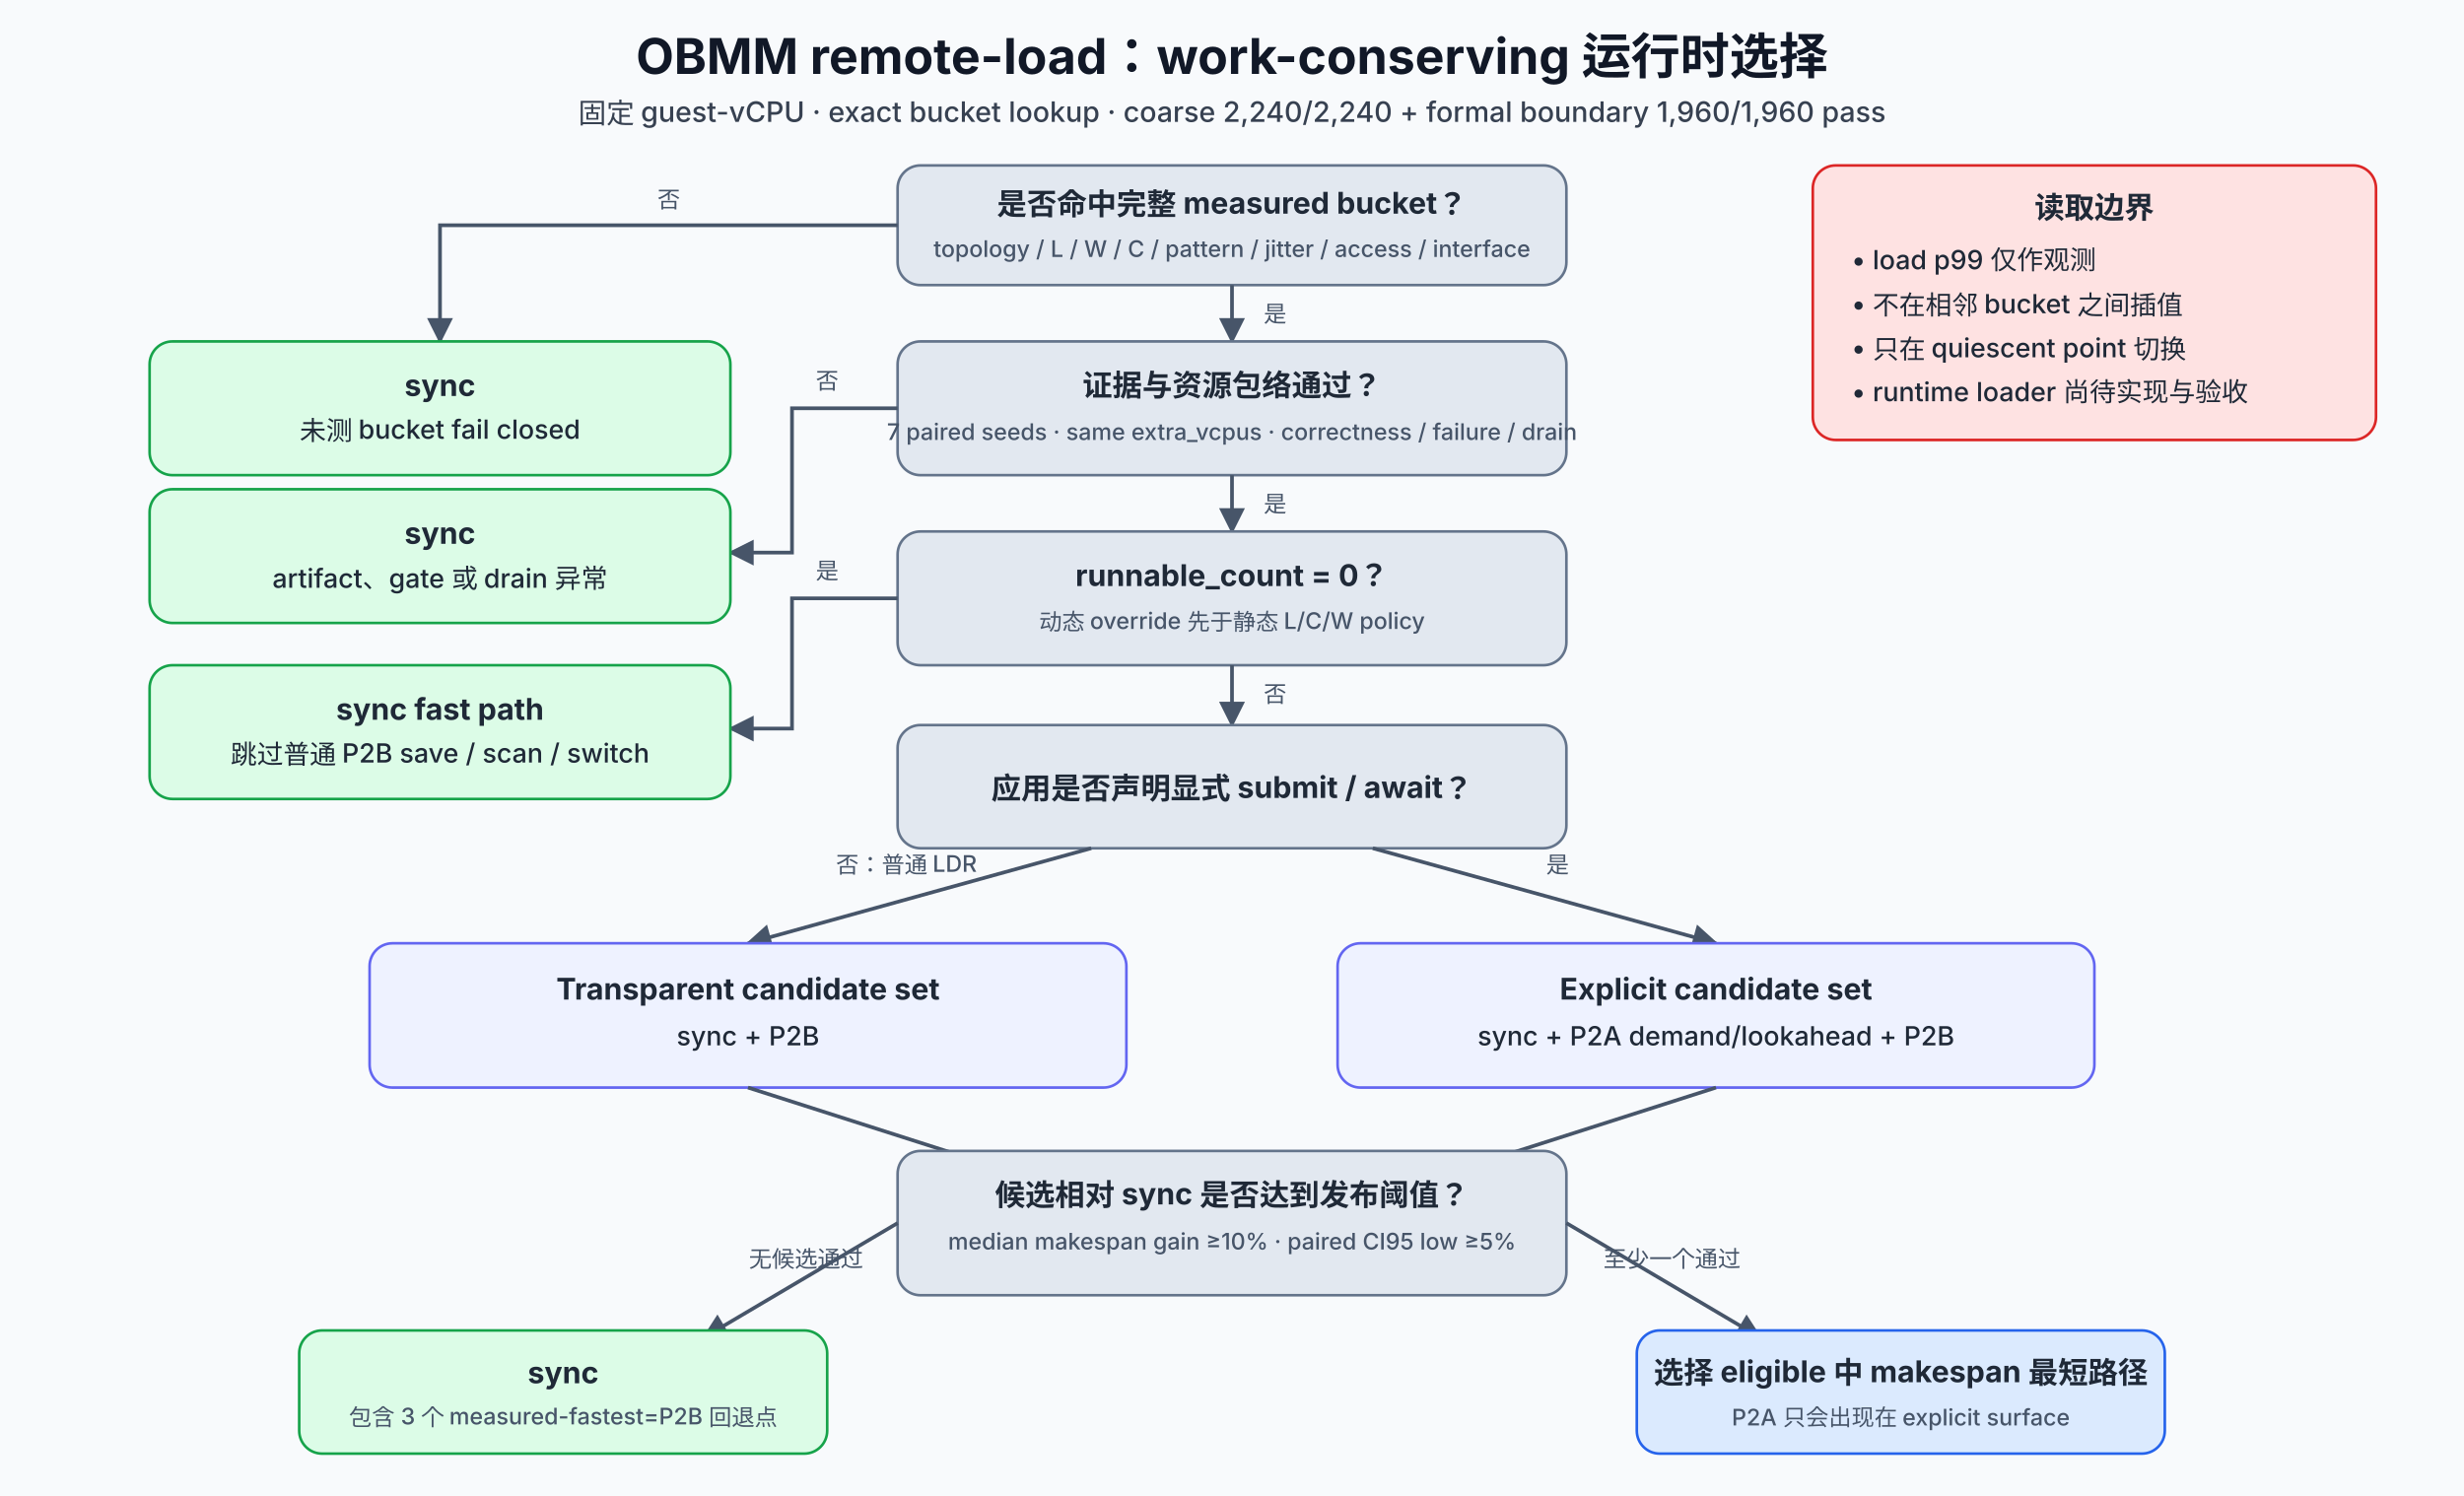
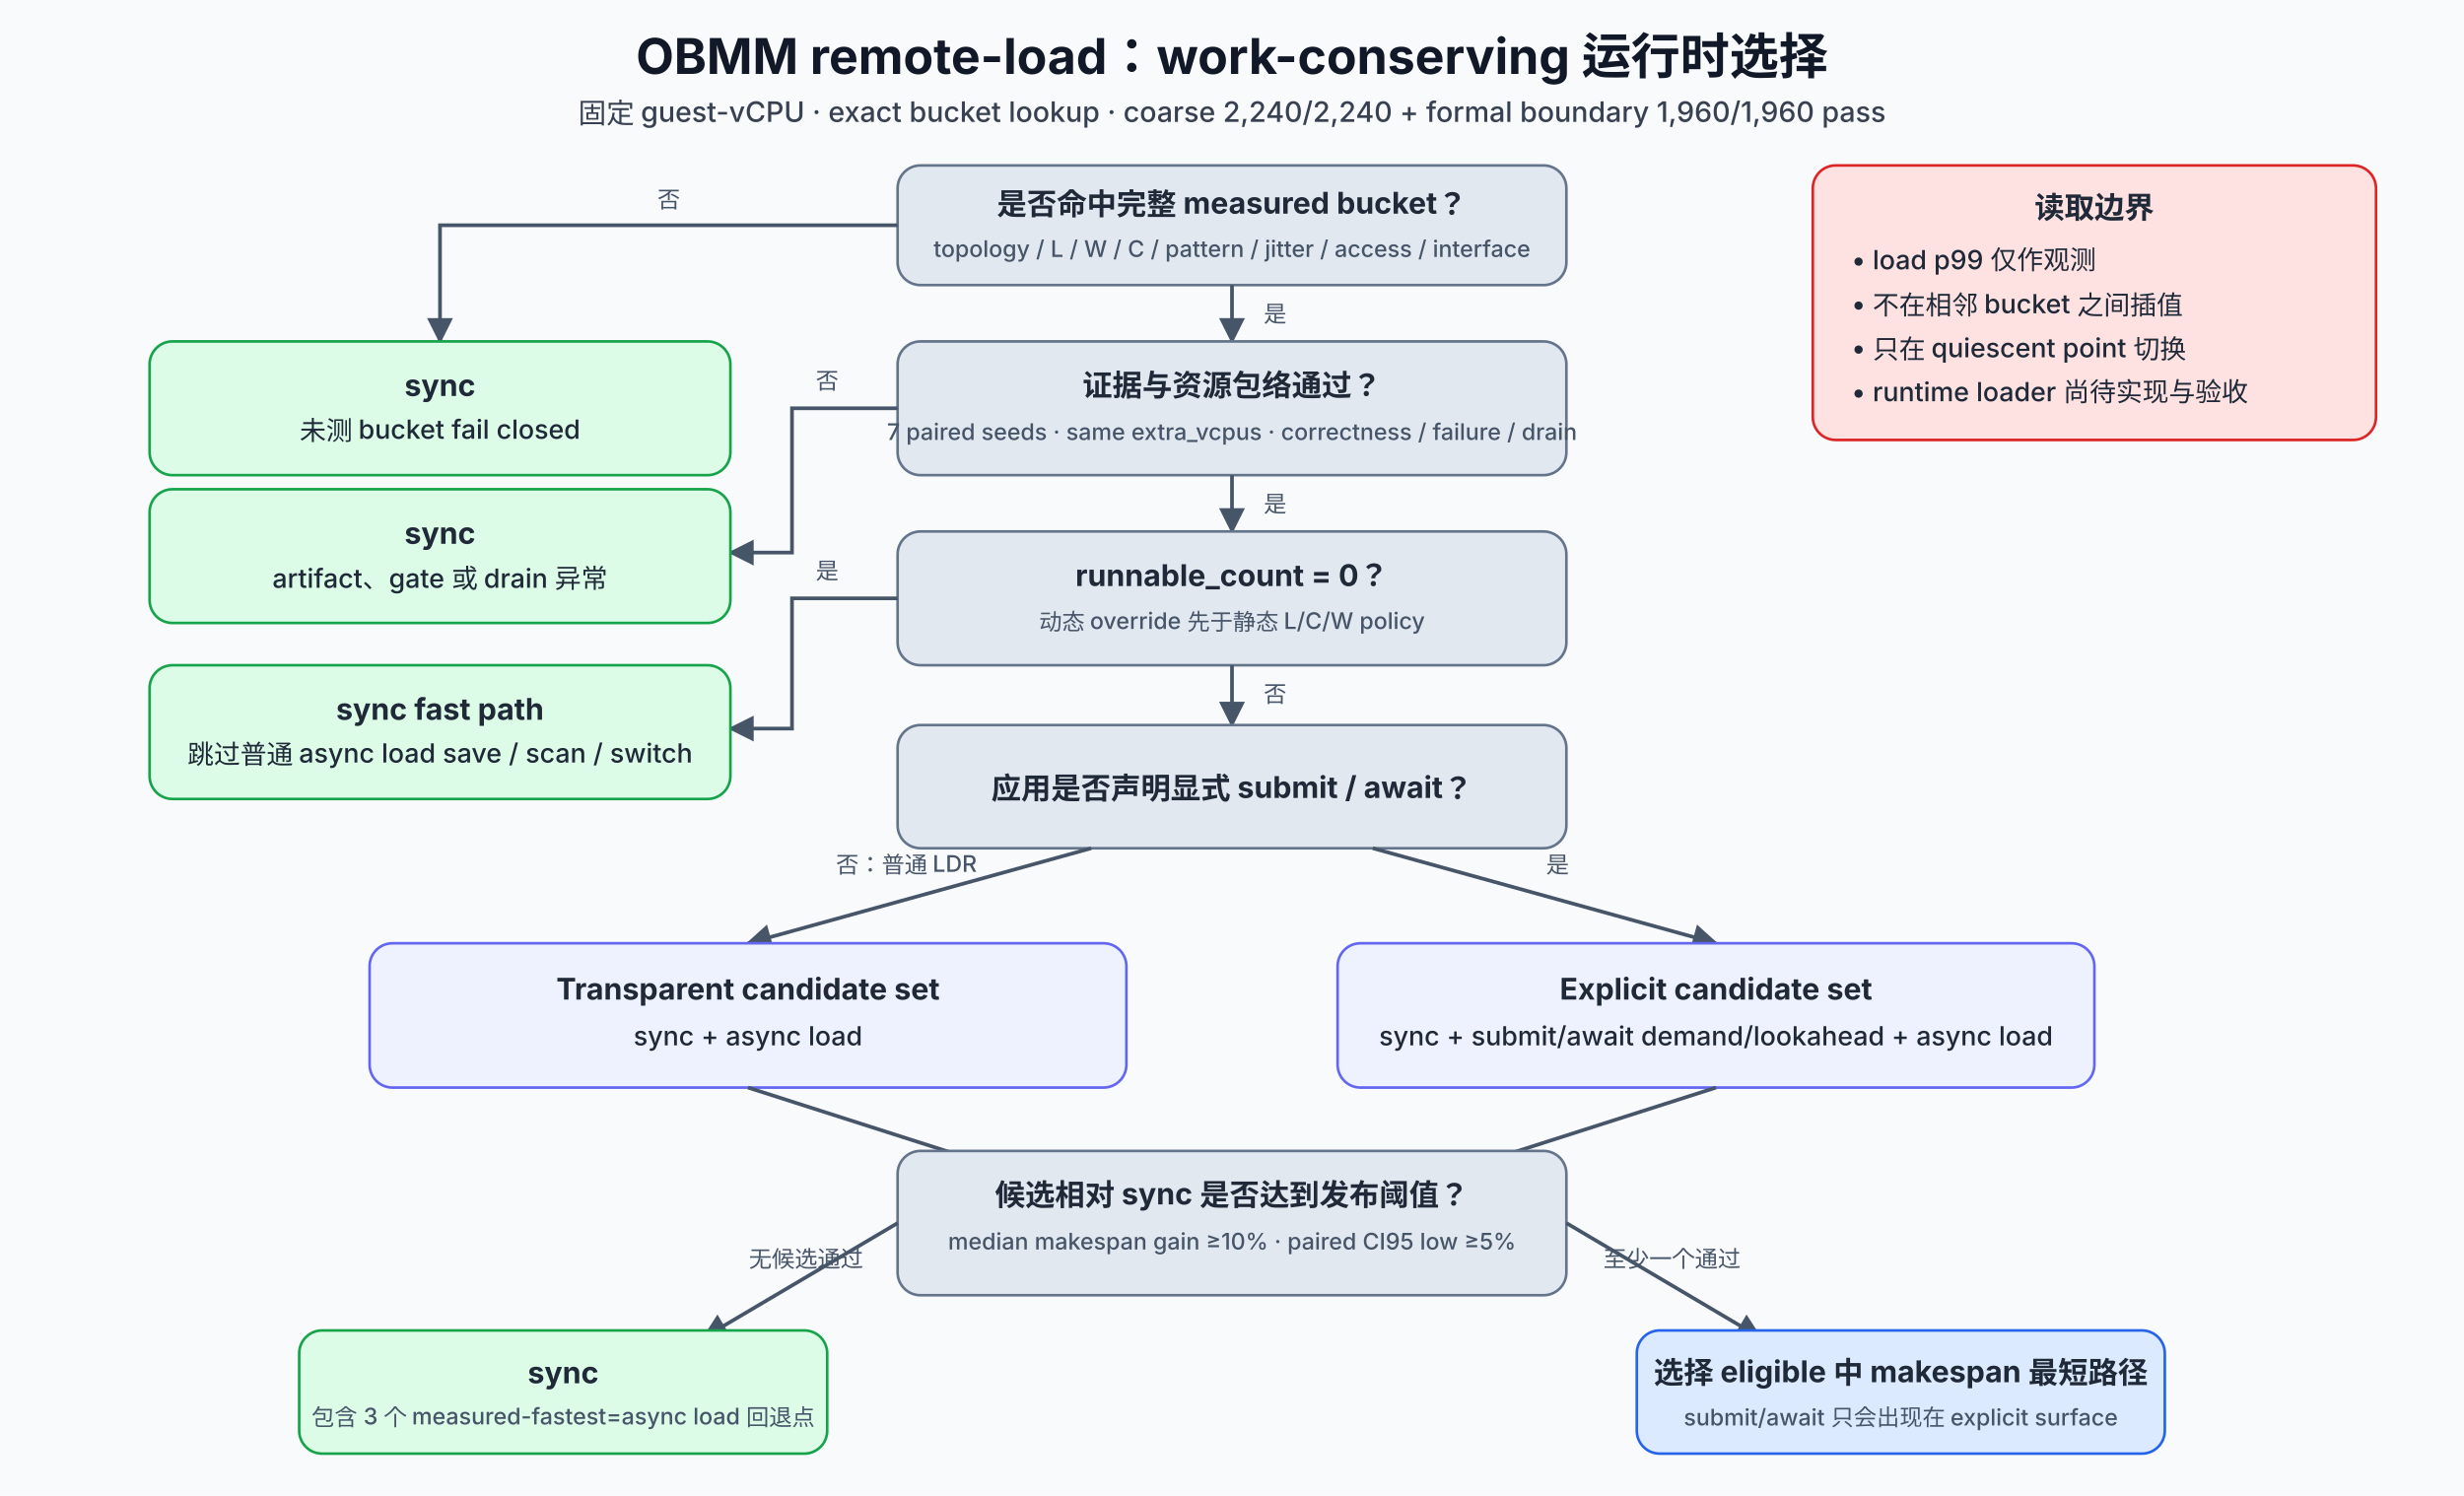
<svg xmlns="http://www.w3.org/2000/svg" width="1400" height="850" viewBox="0 0 1400 850">
  <defs>
    <marker id="arrow" viewBox="0 0 10 10" refX="9" refY="5" markerWidth="7" markerHeight="7" orient="auto-start-reverse">
      <path d="M 0 0 L 10 5 L 0 10 z" fill="#475569" />
    </marker>
    <style>
      .title { font: 700 28px -apple-system, BlinkMacSystemFont, "Segoe UI", sans-serif; fill: #111827; }
      .subtitle { font: 500 16px -apple-system, BlinkMacSystemFont, "Segoe UI", sans-serif; fill: #374151; }
      .label { font: 700 17px -apple-system, BlinkMacSystemFont, "Segoe UI", sans-serif; fill: #1f2937; }
      .body { font: 500 15px -apple-system, BlinkMacSystemFont, "Segoe UI", sans-serif; fill: #1f2937; }
      .small { font: 500 13px -apple-system, BlinkMacSystemFont, "Segoe UI", sans-serif; fill: #475569; }
      .edge { stroke: #475569; stroke-width: 2.1; fill: none; marker-end: url(#arrow); }
      .box { stroke: #64748b; stroke-width: 1.5; }
      .decision { fill: #e2e8f0; }
      .sync { fill: #dcfce7; stroke: #16a34a; }
-       .p2a { fill: #fef3c7; stroke: #d97706; }
-       .p2b { fill: #dbeafe; stroke: #2563eb; }
+       .submit-await { fill: #fef3c7; stroke: #d97706; }
+       .async-load { fill: #dbeafe; stroke: #2563eb; }
      .candidate { fill: #eef2ff; stroke: #6366f1; }
      .warning { fill: #fee2e2; stroke: #dc2626; }
    </style>
  </defs>
  <rect width="1400" height="850" fill="#f8fafc" />
  <text x="700" y="42" text-anchor="middle" class="title">OBMM remote-load：work-conserving 运行时选择</text>
  <text x="700" y="70" text-anchor="middle" class="subtitle">固定 guest-vCPU · exact bucket lookup · coarse 2,240/2,240 + formal boundary 1,960/1,960 pass</text>
  <rect x="510" y="94" width="380" height="68" rx="13" class="box decision" />
  <text x="700" y="122" text-anchor="middle" class="label">是否命中完整 measured bucket？</text>
  <text x="700" y="146" text-anchor="middle" class="small">topology / L / W / C / pattern / jitter / access / interface</text>
  <path d="M 510 128 L 250 128 L 250 194" class="edge" />
  <text x="380" y="118" text-anchor="middle" class="small">否</text>
  <rect x="85" y="194" width="330" height="76" rx="13" class="box sync" />
  <text x="250" y="225" text-anchor="middle" class="label">sync</text>
  <text x="250" y="250" text-anchor="middle" class="body">未测 bucket fail closed</text>
  <path d="M 700 162 L 700 194" class="edge" />
  <text x="718" y="183" class="small">是</text>
  <rect x="510" y="194" width="380" height="76" rx="13" class="box decision" />
  <text x="700" y="225" text-anchor="middle" class="label">证据与资源包络通过？</text>
  <text x="700" y="250" text-anchor="middle" class="small">7 paired seeds · same extra_vcpus · correctness / failure / drain</text>
  <path d="M 510 232 L 450 232 L 450 314 L 415 314" class="edge" />
  <text x="470" y="221" text-anchor="middle" class="small">否</text>
  <rect x="85" y="278" width="330" height="76" rx="13" class="box sync" />
  <text x="250" y="309" text-anchor="middle" class="label">sync</text>
  <text x="250" y="334" text-anchor="middle" class="body">artifact、gate 或 drain 异常</text>
  <path d="M 700 270 L 700 302" class="edge" />
  <text x="718" y="291" class="small">是</text>
  <rect x="510" y="302" width="380" height="76" rx="13" class="box decision" />
  <text x="700" y="333" text-anchor="middle" class="label">runnable_count = 0？</text>
  <text x="700" y="358" text-anchor="middle" class="small">动态 override 先于静态 L/C/W policy</text>
  <path d="M 510 340 L 450 340 L 450 414 L 415 414" class="edge" />
  <text x="470" y="329" text-anchor="middle" class="small">是</text>
  <rect x="85" y="378" width="330" height="76" rx="13" class="box sync" />
  <text x="250" y="409" text-anchor="middle" class="label">sync fast path</text>
-   <text x="250" y="434" text-anchor="middle" class="body">跳过普通 P2B save / scan / switch</text>
+   <text x="250" y="434" text-anchor="middle" class="body">跳过普通 async load save / scan / switch</text>
  <path d="M 700 378 L 700 412" class="edge" />
  <text x="718" y="399" class="small">否</text>
  <rect x="510" y="412" width="380" height="70" rx="13" class="box decision" />
  <text x="700" y="454" text-anchor="middle" class="label">应用是否声明显式 submit / await？</text>
  <path d="M 620 482 L 425 536" class="edge" />
  <text x="515" y="496" text-anchor="middle" class="small">否：普通 LDR</text>
  <rect x="210" y="536" width="430" height="82" rx="13" class="box candidate" />
  <text x="425" y="568" text-anchor="middle" class="label">Transparent candidate set</text>
-   <text x="425" y="594" text-anchor="middle" class="body">sync + P2B</text>
+   <text x="425" y="594" text-anchor="middle" class="body">sync + async load</text>
  <path d="M 780 482 L 975 536" class="edge" />
  <text x="885" y="496" text-anchor="middle" class="small">是</text>
  <rect x="760" y="536" width="430" height="82" rx="13" class="box candidate" />
  <text x="975" y="568" text-anchor="middle" class="label">Explicit candidate set</text>
-   <text x="975" y="594" text-anchor="middle" class="body">sync + P2A demand/lookahead + P2B</text>
+   <text x="975" y="594" text-anchor="middle" class="body">sync + submit/await demand/lookahead + async load</text>
  <path d="M 425 618 L 575 666" class="edge" />
  <path d="M 975 618 L 825 666" class="edge" />
  <rect x="510" y="654" width="380" height="82" rx="13" class="box decision" />
  <text x="700" y="685" text-anchor="middle" class="label">候选相对 sync 是否达到发布阈值？</text>
  <text x="700" y="710" text-anchor="middle" class="small">median makespan gain ≥10% · paired CI95 low ≥5%</text>
  <path d="M 510 695 L 400 760" class="edge" />
  <text x="458" y="720" text-anchor="middle" class="small">无候选通过</text>
  <rect x="170" y="756" width="300" height="70" rx="13" class="box sync" />
  <text x="320" y="786" text-anchor="middle" class="label">sync</text>
-   <text x="320" y="810" text-anchor="middle" class="small">包含 3 个 measured-fastest=P2B 回退点</text>
+   <text x="320" y="810" text-anchor="middle" class="small">包含 3 个 measured-fastest=async load 回退点</text>
  <path d="M 890 695 L 1000 760" class="edge" />
  <text x="950" y="720" text-anchor="middle" class="small">至少一个通过</text>
-   <rect x="930" y="756" width="300" height="70" rx="13" class="box p2b" />
+   <rect x="930" y="756" width="300" height="70" rx="13" class="box async-load" />
  <text x="1080" y="786" text-anchor="middle" class="label">选择 eligible 中 makespan 最短路径</text>
-   <text x="1080" y="810" text-anchor="middle" class="small">P2A 只会出现在 explicit surface</text>
+   <text x="1080" y="810" text-anchor="middle" class="small">submit/await 只会出现在 explicit surface</text>
  <rect x="1030" y="94" width="320" height="156" rx="13" class="box warning" />
  <text x="1190" y="124" text-anchor="middle" class="label">读取边界</text>
  <text x="1052" y="153" class="body">• load p99 仅作观测</text>
  <text x="1052" y="178" class="body">• 不在相邻 bucket 之间插值</text>
  <text x="1052" y="203" class="body">• 只在 quiescent point 切换</text>
  <text x="1052" y="228" class="body">• runtime loader 尚待实现与验收</text>
</svg>
